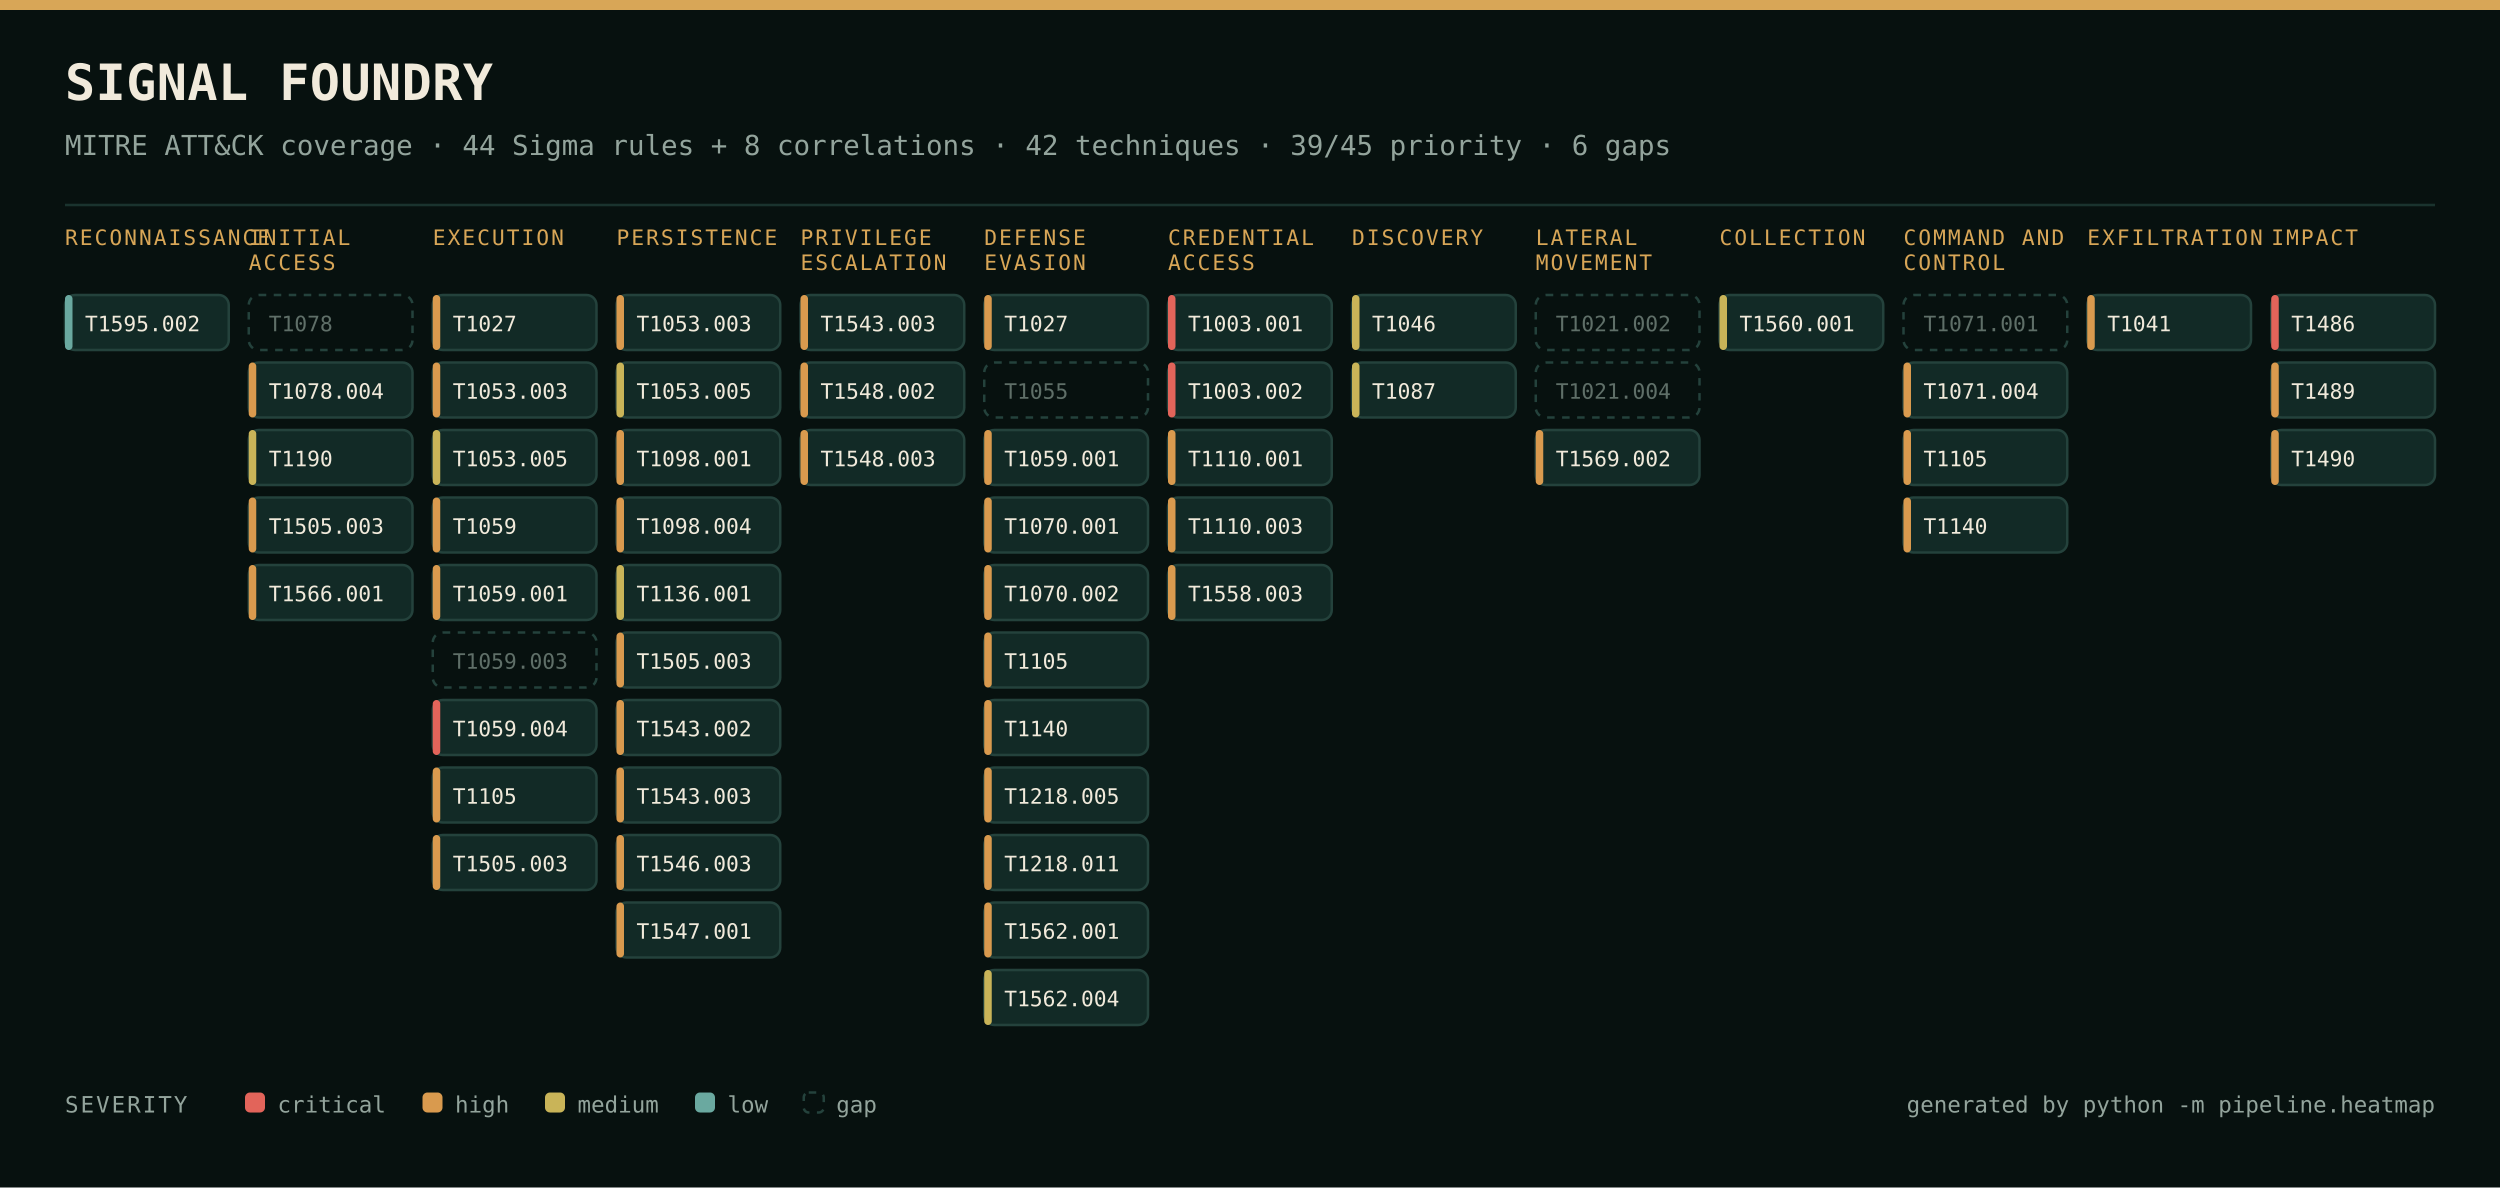
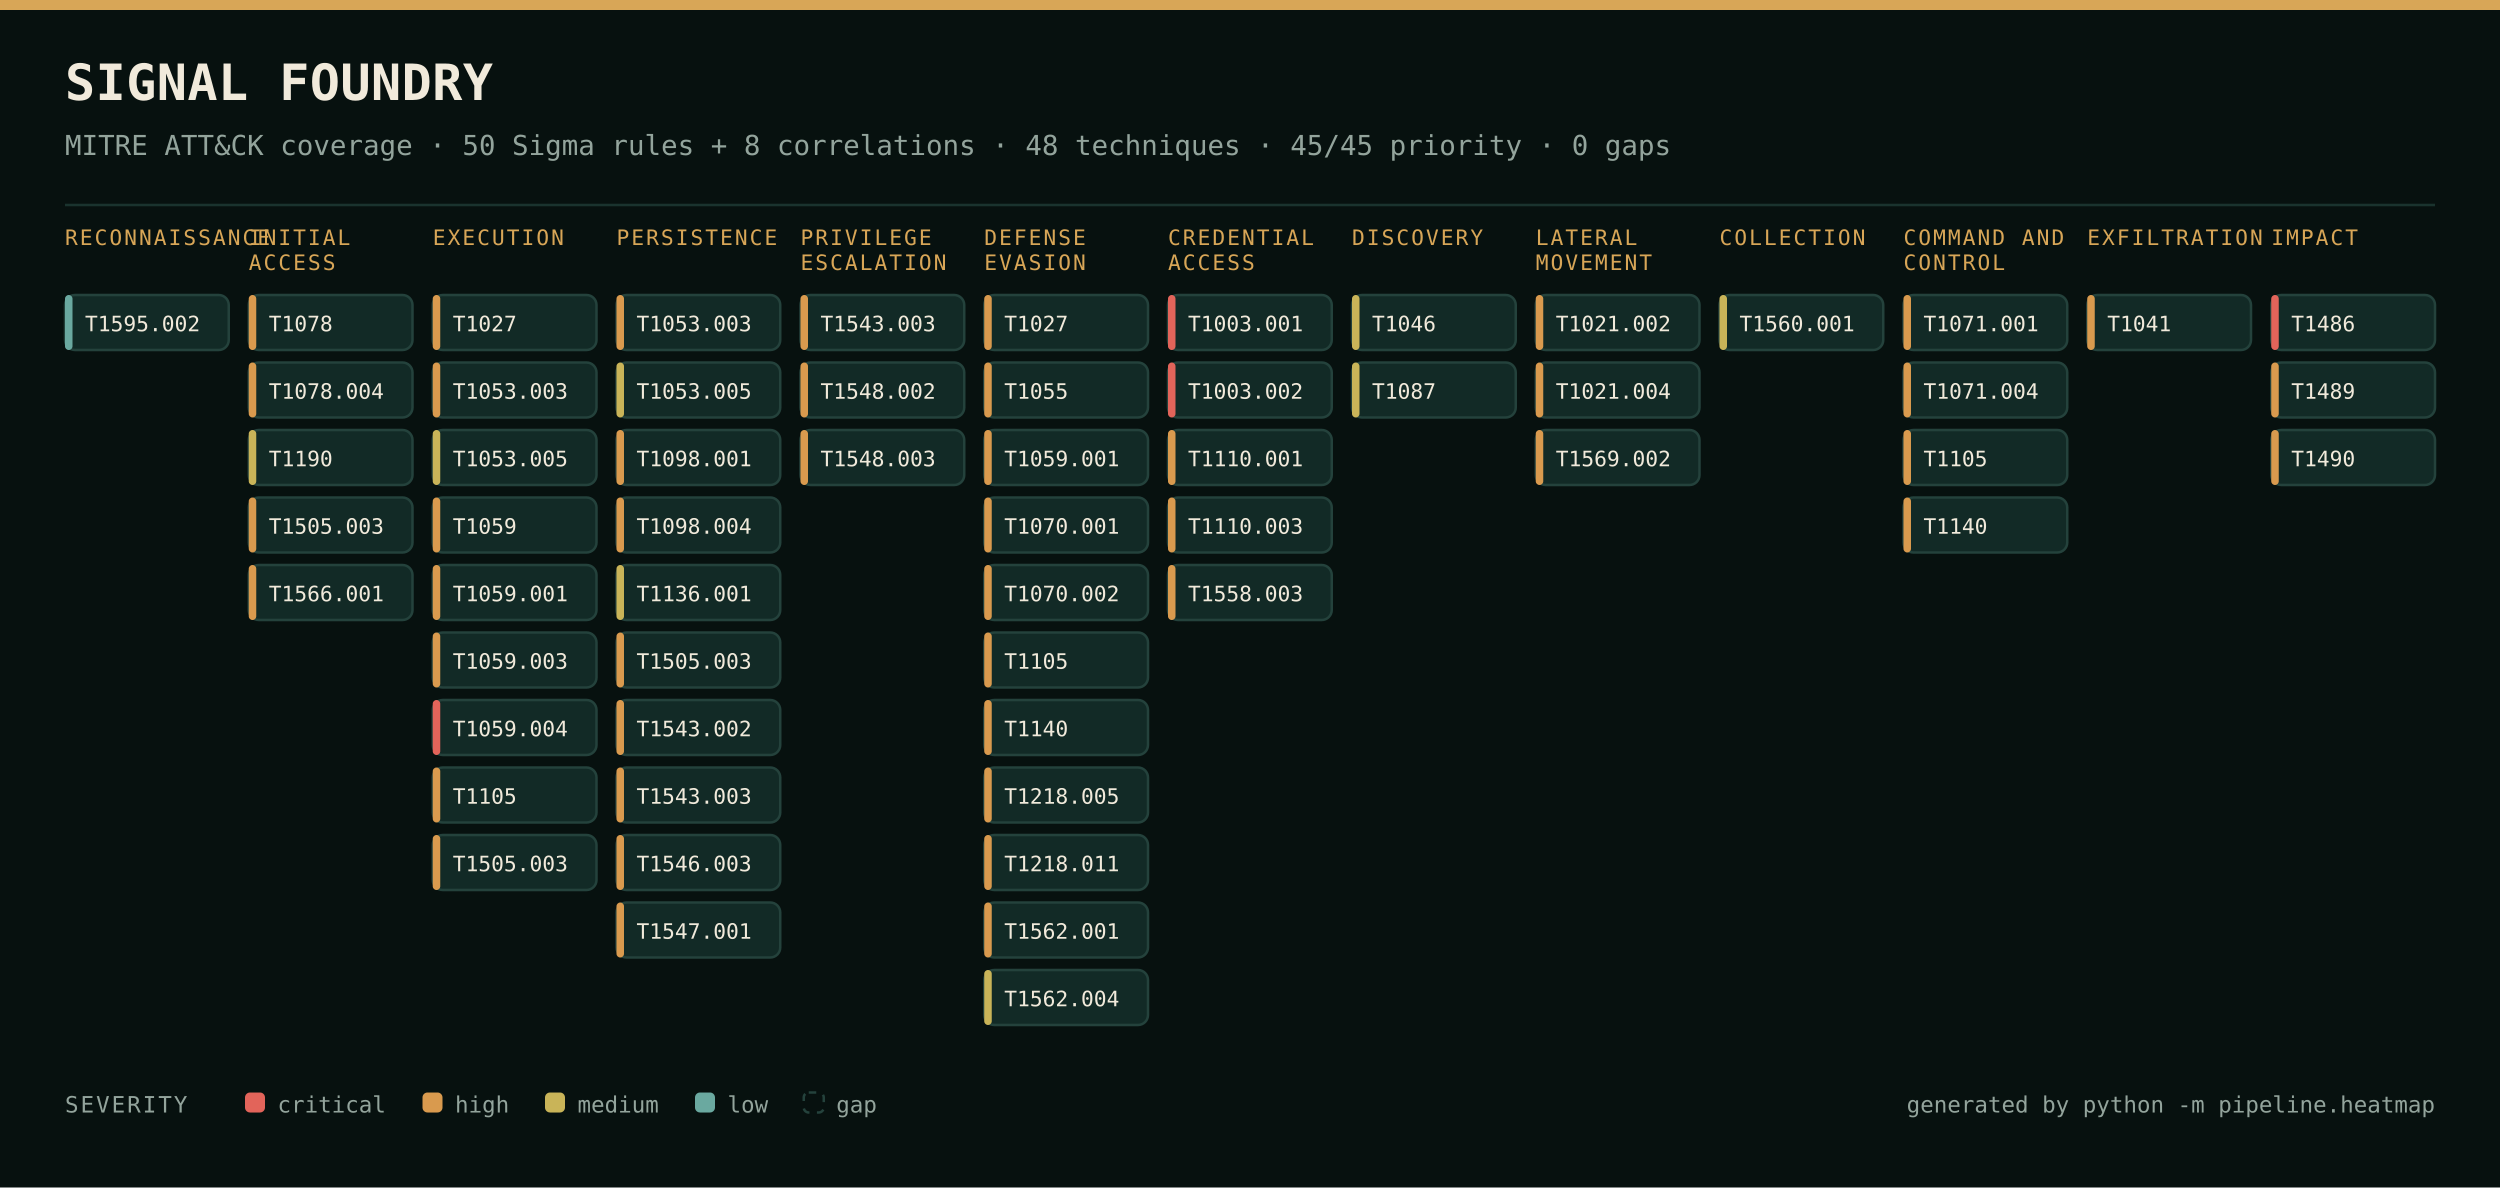
<svg xmlns="http://www.w3.org/2000/svg" width="1000" height="475" viewBox="0 0 1000 475" font-family="Cascadia Code,JetBrains Mono,Consolas,monospace" role="img" aria-label="MITRE ATT&amp;CK coverage matrix">
  <rect width="1000" height="475" fill="#07110f" />
  <rect width="1000" height="4" fill="#d8a657" />
  <text x="26" y="40" fill="#f1eadb" font-size="20" font-weight="700" letter-spacing="0.2">SIGNAL FOUNDRY</text>
-   <text x="26" y="62" fill="#93a49c" font-size="11">MITRE ATT&amp;CK coverage · 44 Sigma rules + 8 correlations · 42 techniques · 39/45 priority · 6 gaps</text>
+   <text x="26" y="62" fill="#93a49c" font-size="11">MITRE ATT&amp;CK coverage · 50 Sigma rules + 8 correlations · 48 techniques · 45/45 priority · 0 gaps</text>
  <line x1="26" y1="82" x2="974" y2="82" stroke="#1a332e" />
  <text x="26.0" y="98" fill="#d8a657" font-size="8.5" letter-spacing="0.8">RECONNAISSANCE</text>
  <g>
    <rect x="26.0" y="118" width="65.5" height="22" rx="4" fill="#122a26" stroke="#24423c" />
    <rect x="26.0" y="118" width="3" height="22" rx="1.5" fill="#6aa9a0" />
    <text x="34.0" y="132.5" fill="#f1eadb" font-size="8.5">T1595.002</text>
  </g>
  <text x="99.5" y="98" fill="#d8a657" font-size="8.5" letter-spacing="0.8">INITIAL</text>
  <text x="99.5" y="108" fill="#d8a657" font-size="8.5" letter-spacing="0.8">ACCESS</text>
  <g>
-     <rect x="99.5" y="118" width="65.5" height="22" rx="4" fill="#07110f" stroke="#24423c" stroke-dasharray="3 3" />
-     <text x="107.5" y="132.5" fill="#5f6f68" font-size="8.5">T1078</text>
+     <rect x="99.5" y="118" width="65.5" height="22" rx="4" fill="#122a26" stroke="#24423c" />
+     <rect x="99.5" y="118" width="3" height="22" rx="1.5" fill="#d99a4e" />
+     <text x="107.5" y="132.5" fill="#f1eadb" font-size="8.5">T1078</text>
  </g>
  <g>
    <rect x="99.5" y="145" width="65.5" height="22" rx="4" fill="#122a26" stroke="#24423c" />
    <rect x="99.5" y="145" width="3" height="22" rx="1.5" fill="#d99a4e" />
    <text x="107.5" y="159.5" fill="#f1eadb" font-size="8.5">T1078.004</text>
  </g>
  <g>
    <rect x="99.5" y="172" width="65.5" height="22" rx="4" fill="#122a26" stroke="#24423c" />
    <rect x="99.5" y="172" width="3" height="22" rx="1.5" fill="#c9b458" />
    <text x="107.5" y="186.5" fill="#f1eadb" font-size="8.5">T1190</text>
  </g>
  <g>
    <rect x="99.5" y="199" width="65.5" height="22" rx="4" fill="#122a26" stroke="#24423c" />
    <rect x="99.5" y="199" width="3" height="22" rx="1.5" fill="#d99a4e" />
    <text x="107.5" y="213.5" fill="#f1eadb" font-size="8.5">T1505.003</text>
  </g>
  <g>
    <rect x="99.5" y="226" width="65.5" height="22" rx="4" fill="#122a26" stroke="#24423c" />
    <rect x="99.5" y="226" width="3" height="22" rx="1.5" fill="#d99a4e" />
    <text x="107.5" y="240.5" fill="#f1eadb" font-size="8.5">T1566.001</text>
  </g>
  <text x="173.1" y="98" fill="#d8a657" font-size="8.5" letter-spacing="0.8">EXECUTION</text>
  <g>
    <rect x="173.1" y="118" width="65.5" height="22" rx="4" fill="#122a26" stroke="#24423c" />
    <rect x="173.1" y="118" width="3" height="22" rx="1.5" fill="#d99a4e" />
    <text x="181.1" y="132.5" fill="#f1eadb" font-size="8.5">T1027</text>
  </g>
  <g>
    <rect x="173.1" y="145" width="65.5" height="22" rx="4" fill="#122a26" stroke="#24423c" />
    <rect x="173.1" y="145" width="3" height="22" rx="1.5" fill="#d99a4e" />
    <text x="181.1" y="159.5" fill="#f1eadb" font-size="8.5">T1053.003</text>
  </g>
  <g>
    <rect x="173.1" y="172" width="65.5" height="22" rx="4" fill="#122a26" stroke="#24423c" />
    <rect x="173.1" y="172" width="3" height="22" rx="1.5" fill="#c9b458" />
    <text x="181.1" y="186.5" fill="#f1eadb" font-size="8.5">T1053.005</text>
  </g>
  <g>
    <rect x="173.1" y="199" width="65.5" height="22" rx="4" fill="#122a26" stroke="#24423c" />
    <rect x="173.1" y="199" width="3" height="22" rx="1.5" fill="#d99a4e" />
    <text x="181.1" y="213.5" fill="#f1eadb" font-size="8.5">T1059</text>
  </g>
  <g>
    <rect x="173.1" y="226" width="65.5" height="22" rx="4" fill="#122a26" stroke="#24423c" />
    <rect x="173.1" y="226" width="3" height="22" rx="1.5" fill="#d99a4e" />
    <text x="181.1" y="240.5" fill="#f1eadb" font-size="8.5">T1059.001</text>
  </g>
  <g>
-     <rect x="173.1" y="253" width="65.5" height="22" rx="4" fill="#07110f" stroke="#24423c" stroke-dasharray="3 3" />
-     <text x="181.1" y="267.5" fill="#5f6f68" font-size="8.5">T1059.003</text>
+     <rect x="173.1" y="253" width="65.5" height="22" rx="4" fill="#122a26" stroke="#24423c" />
+     <rect x="173.1" y="253" width="3" height="22" rx="1.5" fill="#d99a4e" />
+     <text x="181.1" y="267.5" fill="#f1eadb" font-size="8.5">T1059.003</text>
  </g>
  <g>
    <rect x="173.1" y="280" width="65.5" height="22" rx="4" fill="#122a26" stroke="#24423c" />
    <rect x="173.1" y="280" width="3" height="22" rx="1.5" fill="#e2645a" />
    <text x="181.1" y="294.5" fill="#f1eadb" font-size="8.5">T1059.004</text>
  </g>
  <g>
    <rect x="173.1" y="307" width="65.5" height="22" rx="4" fill="#122a26" stroke="#24423c" />
    <rect x="173.1" y="307" width="3" height="22" rx="1.5" fill="#d99a4e" />
    <text x="181.1" y="321.5" fill="#f1eadb" font-size="8.5">T1105</text>
  </g>
  <g>
    <rect x="173.1" y="334" width="65.5" height="22" rx="4" fill="#122a26" stroke="#24423c" />
    <rect x="173.1" y="334" width="3" height="22" rx="1.5" fill="#d99a4e" />
    <text x="181.1" y="348.5" fill="#f1eadb" font-size="8.5">T1505.003</text>
  </g>
  <text x="246.6" y="98" fill="#d8a657" font-size="8.5" letter-spacing="0.8">PERSISTENCE</text>
  <g>
    <rect x="246.6" y="118" width="65.5" height="22" rx="4" fill="#122a26" stroke="#24423c" />
    <rect x="246.6" y="118" width="3" height="22" rx="1.5" fill="#d99a4e" />
    <text x="254.6" y="132.5" fill="#f1eadb" font-size="8.5">T1053.003</text>
  </g>
  <g>
    <rect x="246.6" y="145" width="65.5" height="22" rx="4" fill="#122a26" stroke="#24423c" />
    <rect x="246.6" y="145" width="3" height="22" rx="1.5" fill="#c9b458" />
    <text x="254.6" y="159.5" fill="#f1eadb" font-size="8.5">T1053.005</text>
  </g>
  <g>
    <rect x="246.6" y="172" width="65.5" height="22" rx="4" fill="#122a26" stroke="#24423c" />
    <rect x="246.6" y="172" width="3" height="22" rx="1.5" fill="#d99a4e" />
    <text x="254.6" y="186.5" fill="#f1eadb" font-size="8.5">T1098.001</text>
  </g>
  <g>
    <rect x="246.6" y="199" width="65.5" height="22" rx="4" fill="#122a26" stroke="#24423c" />
    <rect x="246.6" y="199" width="3" height="22" rx="1.5" fill="#d99a4e" />
    <text x="254.6" y="213.5" fill="#f1eadb" font-size="8.5">T1098.004</text>
  </g>
  <g>
    <rect x="246.6" y="226" width="65.5" height="22" rx="4" fill="#122a26" stroke="#24423c" />
    <rect x="246.6" y="226" width="3" height="22" rx="1.5" fill="#c9b458" />
    <text x="254.6" y="240.5" fill="#f1eadb" font-size="8.5">T1136.001</text>
  </g>
  <g>
    <rect x="246.6" y="253" width="65.5" height="22" rx="4" fill="#122a26" stroke="#24423c" />
    <rect x="246.6" y="253" width="3" height="22" rx="1.5" fill="#d99a4e" />
    <text x="254.6" y="267.5" fill="#f1eadb" font-size="8.5">T1505.003</text>
  </g>
  <g>
    <rect x="246.6" y="280" width="65.5" height="22" rx="4" fill="#122a26" stroke="#24423c" />
    <rect x="246.6" y="280" width="3" height="22" rx="1.5" fill="#d99a4e" />
    <text x="254.6" y="294.5" fill="#f1eadb" font-size="8.5">T1543.002</text>
  </g>
  <g>
    <rect x="246.6" y="307" width="65.5" height="22" rx="4" fill="#122a26" stroke="#24423c" />
    <rect x="246.6" y="307" width="3" height="22" rx="1.5" fill="#d99a4e" />
    <text x="254.6" y="321.5" fill="#f1eadb" font-size="8.5">T1543.003</text>
  </g>
  <g>
    <rect x="246.6" y="334" width="65.5" height="22" rx="4" fill="#122a26" stroke="#24423c" />
    <rect x="246.6" y="334" width="3" height="22" rx="1.5" fill="#d99a4e" />
    <text x="254.6" y="348.5" fill="#f1eadb" font-size="8.5">T1546.003</text>
  </g>
  <g>
    <rect x="246.6" y="361" width="65.5" height="22" rx="4" fill="#122a26" stroke="#24423c" />
    <rect x="246.6" y="361" width="3" height="22" rx="1.5" fill="#d99a4e" />
    <text x="254.6" y="375.5" fill="#f1eadb" font-size="8.5">T1547.001</text>
  </g>
  <text x="320.2" y="98" fill="#d8a657" font-size="8.5" letter-spacing="0.8">PRIVILEGE</text>
  <text x="320.2" y="108" fill="#d8a657" font-size="8.5" letter-spacing="0.8">ESCALATION</text>
  <g>
    <rect x="320.2" y="118" width="65.5" height="22" rx="4" fill="#122a26" stroke="#24423c" />
    <rect x="320.2" y="118" width="3" height="22" rx="1.5" fill="#d99a4e" />
    <text x="328.2" y="132.5" fill="#f1eadb" font-size="8.5">T1543.003</text>
  </g>
  <g>
    <rect x="320.2" y="145" width="65.5" height="22" rx="4" fill="#122a26" stroke="#24423c" />
    <rect x="320.2" y="145" width="3" height="22" rx="1.5" fill="#d99a4e" />
    <text x="328.2" y="159.5" fill="#f1eadb" font-size="8.5">T1548.002</text>
  </g>
  <g>
    <rect x="320.2" y="172" width="65.5" height="22" rx="4" fill="#122a26" stroke="#24423c" />
    <rect x="320.2" y="172" width="3" height="22" rx="1.5" fill="#d99a4e" />
    <text x="328.2" y="186.5" fill="#f1eadb" font-size="8.5">T1548.003</text>
  </g>
  <text x="393.7" y="98" fill="#d8a657" font-size="8.5" letter-spacing="0.8">DEFENSE</text>
  <text x="393.7" y="108" fill="#d8a657" font-size="8.5" letter-spacing="0.8">EVASION</text>
  <g>
    <rect x="393.7" y="118" width="65.5" height="22" rx="4" fill="#122a26" stroke="#24423c" />
    <rect x="393.7" y="118" width="3" height="22" rx="1.5" fill="#d99a4e" />
    <text x="401.7" y="132.5" fill="#f1eadb" font-size="8.5">T1027</text>
  </g>
  <g>
-     <rect x="393.7" y="145" width="65.5" height="22" rx="4" fill="#07110f" stroke="#24423c" stroke-dasharray="3 3" />
-     <text x="401.7" y="159.5" fill="#5f6f68" font-size="8.5">T1055</text>
+     <rect x="393.7" y="145" width="65.5" height="22" rx="4" fill="#122a26" stroke="#24423c" />
+     <rect x="393.7" y="145" width="3" height="22" rx="1.5" fill="#d99a4e" />
+     <text x="401.7" y="159.5" fill="#f1eadb" font-size="8.5">T1055</text>
  </g>
  <g>
    <rect x="393.7" y="172" width="65.5" height="22" rx="4" fill="#122a26" stroke="#24423c" />
    <rect x="393.7" y="172" width="3" height="22" rx="1.5" fill="#d99a4e" />
    <text x="401.7" y="186.5" fill="#f1eadb" font-size="8.5">T1059.001</text>
  </g>
  <g>
    <rect x="393.7" y="199" width="65.5" height="22" rx="4" fill="#122a26" stroke="#24423c" />
    <rect x="393.7" y="199" width="3" height="22" rx="1.5" fill="#d99a4e" />
    <text x="401.7" y="213.5" fill="#f1eadb" font-size="8.5">T1070.001</text>
  </g>
  <g>
    <rect x="393.7" y="226" width="65.5" height="22" rx="4" fill="#122a26" stroke="#24423c" />
    <rect x="393.7" y="226" width="3" height="22" rx="1.5" fill="#d99a4e" />
    <text x="401.7" y="240.5" fill="#f1eadb" font-size="8.5">T1070.002</text>
  </g>
  <g>
    <rect x="393.7" y="253" width="65.5" height="22" rx="4" fill="#122a26" stroke="#24423c" />
    <rect x="393.7" y="253" width="3" height="22" rx="1.5" fill="#d99a4e" />
    <text x="401.7" y="267.5" fill="#f1eadb" font-size="8.5">T1105</text>
  </g>
  <g>
    <rect x="393.7" y="280" width="65.5" height="22" rx="4" fill="#122a26" stroke="#24423c" />
    <rect x="393.7" y="280" width="3" height="22" rx="1.5" fill="#d99a4e" />
    <text x="401.7" y="294.5" fill="#f1eadb" font-size="8.5">T1140</text>
  </g>
  <g>
    <rect x="393.7" y="307" width="65.5" height="22" rx="4" fill="#122a26" stroke="#24423c" />
    <rect x="393.7" y="307" width="3" height="22" rx="1.5" fill="#d99a4e" />
    <text x="401.7" y="321.5" fill="#f1eadb" font-size="8.5">T1218.005</text>
  </g>
  <g>
    <rect x="393.7" y="334" width="65.5" height="22" rx="4" fill="#122a26" stroke="#24423c" />
    <rect x="393.7" y="334" width="3" height="22" rx="1.5" fill="#d99a4e" />
    <text x="401.7" y="348.5" fill="#f1eadb" font-size="8.5">T1218.011</text>
  </g>
  <g>
    <rect x="393.7" y="361" width="65.5" height="22" rx="4" fill="#122a26" stroke="#24423c" />
    <rect x="393.7" y="361" width="3" height="22" rx="1.5" fill="#d99a4e" />
    <text x="401.7" y="375.5" fill="#f1eadb" font-size="8.5">T1562.001</text>
  </g>
  <g>
    <rect x="393.7" y="388" width="65.5" height="22" rx="4" fill="#122a26" stroke="#24423c" />
    <rect x="393.7" y="388" width="3" height="22" rx="1.5" fill="#c9b458" />
    <text x="401.7" y="402.5" fill="#f1eadb" font-size="8.5">T1562.004</text>
  </g>
  <text x="467.2" y="98" fill="#d8a657" font-size="8.5" letter-spacing="0.8">CREDENTIAL</text>
  <text x="467.2" y="108" fill="#d8a657" font-size="8.5" letter-spacing="0.8">ACCESS</text>
  <g>
    <rect x="467.2" y="118" width="65.5" height="22" rx="4" fill="#122a26" stroke="#24423c" />
    <rect x="467.2" y="118" width="3" height="22" rx="1.5" fill="#e2645a" />
    <text x="475.2" y="132.5" fill="#f1eadb" font-size="8.5">T1003.001</text>
  </g>
  <g>
    <rect x="467.2" y="145" width="65.5" height="22" rx="4" fill="#122a26" stroke="#24423c" />
    <rect x="467.2" y="145" width="3" height="22" rx="1.5" fill="#e2645a" />
    <text x="475.2" y="159.5" fill="#f1eadb" font-size="8.5">T1003.002</text>
  </g>
  <g>
    <rect x="467.2" y="172" width="65.5" height="22" rx="4" fill="#122a26" stroke="#24423c" />
    <rect x="467.2" y="172" width="3" height="22" rx="1.5" fill="#d99a4e" />
    <text x="475.2" y="186.5" fill="#f1eadb" font-size="8.5">T1110.001</text>
  </g>
  <g>
    <rect x="467.2" y="199" width="65.5" height="22" rx="4" fill="#122a26" stroke="#24423c" />
    <rect x="467.2" y="199" width="3" height="22" rx="1.5" fill="#d99a4e" />
    <text x="475.2" y="213.5" fill="#f1eadb" font-size="8.5">T1110.003</text>
  </g>
  <g>
    <rect x="467.2" y="226" width="65.5" height="22" rx="4" fill="#122a26" stroke="#24423c" />
    <rect x="467.2" y="226" width="3" height="22" rx="1.5" fill="#d99a4e" />
    <text x="475.2" y="240.5" fill="#f1eadb" font-size="8.5">T1558.003</text>
  </g>
  <text x="540.8" y="98" fill="#d8a657" font-size="8.5" letter-spacing="0.8">DISCOVERY</text>
  <g>
    <rect x="540.8" y="118" width="65.5" height="22" rx="4" fill="#122a26" stroke="#24423c" />
    <rect x="540.8" y="118" width="3" height="22" rx="1.5" fill="#c9b458" />
    <text x="548.8" y="132.5" fill="#f1eadb" font-size="8.5">T1046</text>
  </g>
  <g>
    <rect x="540.8" y="145" width="65.5" height="22" rx="4" fill="#122a26" stroke="#24423c" />
    <rect x="540.8" y="145" width="3" height="22" rx="1.5" fill="#c9b458" />
    <text x="548.8" y="159.5" fill="#f1eadb" font-size="8.5">T1087</text>
  </g>
  <text x="614.3" y="98" fill="#d8a657" font-size="8.5" letter-spacing="0.8">LATERAL</text>
  <text x="614.3" y="108" fill="#d8a657" font-size="8.5" letter-spacing="0.8">MOVEMENT</text>
  <g>
-     <rect x="614.3" y="118" width="65.5" height="22" rx="4" fill="#07110f" stroke="#24423c" stroke-dasharray="3 3" />
-     <text x="622.3" y="132.5" fill="#5f6f68" font-size="8.5">T1021.002</text>
-   </g>
-   <g>
-     <rect x="614.3" y="145" width="65.5" height="22" rx="4" fill="#07110f" stroke="#24423c" stroke-dasharray="3 3" />
-     <text x="622.3" y="159.5" fill="#5f6f68" font-size="8.5">T1021.004</text>
+     <rect x="614.3" y="118" width="65.5" height="22" rx="4" fill="#122a26" stroke="#24423c" />
+     <rect x="614.3" y="118" width="3" height="22" rx="1.5" fill="#d99a4e" />
+     <text x="622.3" y="132.5" fill="#f1eadb" font-size="8.5">T1021.002</text>
+   </g>
+   <g>
+     <rect x="614.3" y="145" width="65.5" height="22" rx="4" fill="#122a26" stroke="#24423c" />
+     <rect x="614.3" y="145" width="3" height="22" rx="1.5" fill="#d99a4e" />
+     <text x="622.3" y="159.5" fill="#f1eadb" font-size="8.5">T1021.004</text>
  </g>
  <g>
    <rect x="614.3" y="172" width="65.5" height="22" rx="4" fill="#122a26" stroke="#24423c" />
    <rect x="614.3" y="172" width="3" height="22" rx="1.5" fill="#d99a4e" />
    <text x="622.3" y="186.5" fill="#f1eadb" font-size="8.5">T1569.002</text>
  </g>
  <text x="687.8" y="98" fill="#d8a657" font-size="8.5" letter-spacing="0.8">COLLECTION</text>
  <g>
    <rect x="687.8" y="118" width="65.5" height="22" rx="4" fill="#122a26" stroke="#24423c" />
    <rect x="687.8" y="118" width="3" height="22" rx="1.5" fill="#c9b458" />
    <text x="695.8" y="132.5" fill="#f1eadb" font-size="8.5">T1560.001</text>
  </g>
  <text x="761.4" y="98" fill="#d8a657" font-size="8.5" letter-spacing="0.8">COMMAND AND</text>
  <text x="761.4" y="108" fill="#d8a657" font-size="8.5" letter-spacing="0.8">CONTROL</text>
  <g>
-     <rect x="761.4" y="118" width="65.5" height="22" rx="4" fill="#07110f" stroke="#24423c" stroke-dasharray="3 3" />
-     <text x="769.4" y="132.5" fill="#5f6f68" font-size="8.5">T1071.001</text>
+     <rect x="761.4" y="118" width="65.5" height="22" rx="4" fill="#122a26" stroke="#24423c" />
+     <rect x="761.4" y="118" width="3" height="22" rx="1.5" fill="#d99a4e" />
+     <text x="769.4" y="132.5" fill="#f1eadb" font-size="8.5">T1071.001</text>
  </g>
  <g>
    <rect x="761.4" y="145" width="65.5" height="22" rx="4" fill="#122a26" stroke="#24423c" />
    <rect x="761.4" y="145" width="3" height="22" rx="1.5" fill="#d99a4e" />
    <text x="769.4" y="159.5" fill="#f1eadb" font-size="8.5">T1071.004</text>
  </g>
  <g>
    <rect x="761.4" y="172" width="65.5" height="22" rx="4" fill="#122a26" stroke="#24423c" />
    <rect x="761.4" y="172" width="3" height="22" rx="1.5" fill="#d99a4e" />
    <text x="769.4" y="186.5" fill="#f1eadb" font-size="8.5">T1105</text>
  </g>
  <g>
    <rect x="761.4" y="199" width="65.5" height="22" rx="4" fill="#122a26" stroke="#24423c" />
    <rect x="761.4" y="199" width="3" height="22" rx="1.5" fill="#d99a4e" />
    <text x="769.4" y="213.5" fill="#f1eadb" font-size="8.5">T1140</text>
  </g>
  <text x="834.9" y="98" fill="#d8a657" font-size="8.5" letter-spacing="0.8">EXFILTRATION</text>
  <g>
    <rect x="834.9" y="118" width="65.5" height="22" rx="4" fill="#122a26" stroke="#24423c" />
    <rect x="834.9" y="118" width="3" height="22" rx="1.5" fill="#d99a4e" />
    <text x="842.9" y="132.5" fill="#f1eadb" font-size="8.5">T1041</text>
  </g>
  <text x="908.5" y="98" fill="#d8a657" font-size="8.5" letter-spacing="0.8">IMPACT</text>
  <g>
    <rect x="908.5" y="118" width="65.5" height="22" rx="4" fill="#122a26" stroke="#24423c" />
    <rect x="908.5" y="118" width="3" height="22" rx="1.5" fill="#e2645a" />
    <text x="916.5" y="132.5" fill="#f1eadb" font-size="8.5">T1486</text>
  </g>
  <g>
    <rect x="908.5" y="145" width="65.5" height="22" rx="4" fill="#122a26" stroke="#24423c" />
    <rect x="908.5" y="145" width="3" height="22" rx="1.5" fill="#d99a4e" />
    <text x="916.5" y="159.5" fill="#f1eadb" font-size="8.5">T1489</text>
  </g>
  <g>
    <rect x="908.5" y="172" width="65.5" height="22" rx="4" fill="#122a26" stroke="#24423c" />
    <rect x="908.5" y="172" width="3" height="22" rx="1.5" fill="#d99a4e" />
    <text x="916.5" y="186.5" fill="#f1eadb" font-size="8.5">T1490</text>
  </g>
  <text x="26" y="445" fill="#93a49c" font-size="9" letter-spacing="0.8">SEVERITY</text>
  <rect x="98" y="437" width="8" height="8" rx="2" fill="#e2645a" />
  <text x="111" y="445" fill="#93a49c" font-size="9">critical</text>
  <rect x="169.0" y="437" width="8" height="8" rx="2" fill="#d99a4e" />
  <text x="182.0" y="445" fill="#93a49c" font-size="9">high</text>
  <rect x="218.0" y="437" width="8" height="8" rx="2" fill="#c9b458" />
  <text x="231.0" y="445" fill="#93a49c" font-size="9">medium</text>
  <rect x="278.0" y="437" width="8" height="8" rx="2" fill="#6aa9a0" />
  <text x="291.0" y="445" fill="#93a49c" font-size="9">low</text>
  <rect x="321.5" y="437" width="8" height="8" rx="2" fill="#07110f" stroke="#24423c" stroke-dasharray="3 3" />
  <text x="334.5" y="445" fill="#93a49c" font-size="9">gap</text>
  <text x="974" y="445" fill="#93a49c" font-size="9" text-anchor="end">generated by python -m pipeline.heatmap</text>
</svg>
